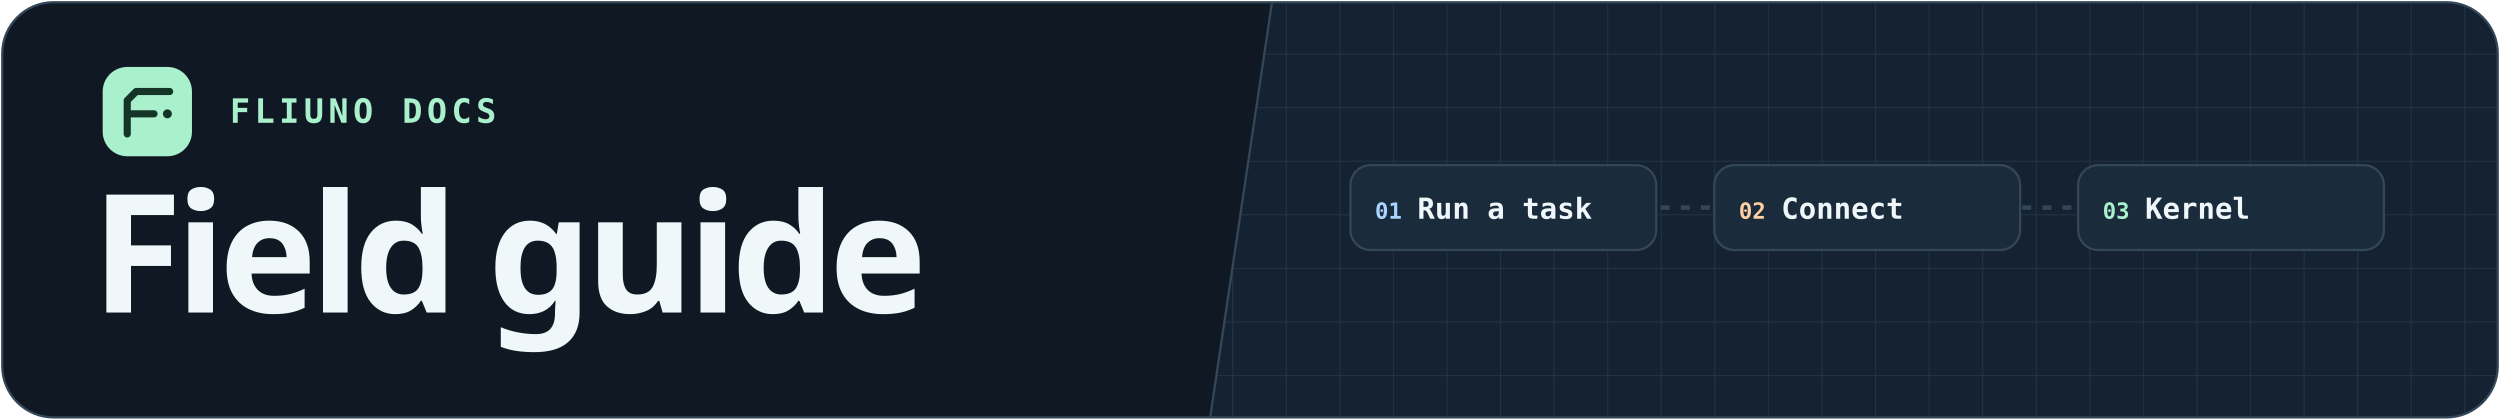
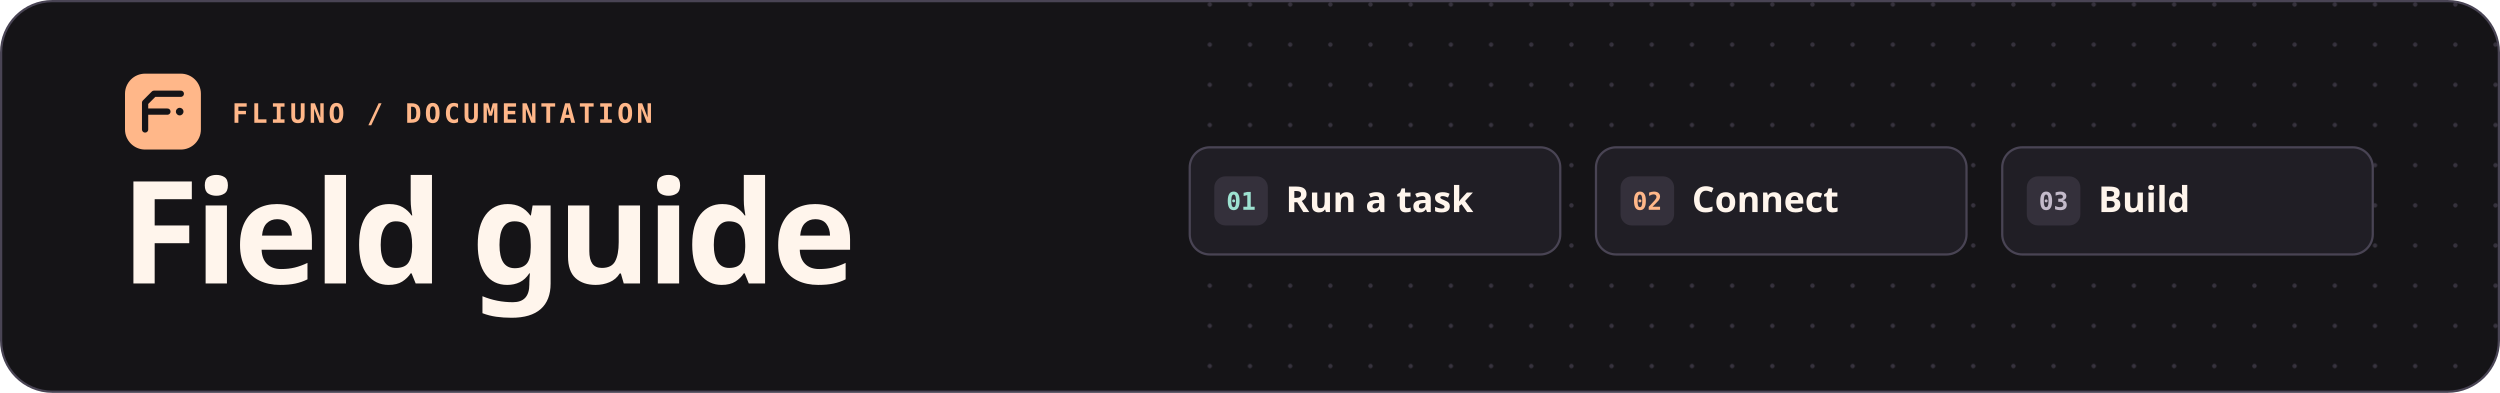
- <svg xmlns="http://www.w3.org/2000/svg" width="1120" height="188" viewBox="0 0 1120 188" role="img" aria-labelledby="title desc">
+ <svg xmlns="http://www.w3.org/2000/svg" width="1120" height="176" viewBox="0 0 1120 176" role="img" aria-labelledby="title desc">
  <defs>
    <clipPath id="frame">
-       <rect x="1" y="1" width="1118" height="186" rx="23" />
+       <rect x="0.5" y="0.5" width="1119" height="175" rx="23" fill="#151417" stroke="none" />
    </clipPath>
-     <pattern id="grid" width="24" height="24" patternUnits="userSpaceOnUse">
-       <path d="M24 0H0v24" fill="none" stroke="#344759" stroke-opacity=".44" />
+     <pattern id="grid" width="18" height="18" patternUnits="userSpaceOnUse">
+       <circle cx="2" cy="2" r="1" fill="#35313c" />
    </pattern>
  </defs>
-   <g clip-path="url(#frame)" fill="#eff7fb" font-family="system-ui, 'Segoe UI', sans-serif">
-     <rect x="0" y="0" width="1120" height="188" rx="23" fill="#101923" />
-     <path fill="#152231" d="M570 0h550v188H542Z" />
-     <path fill="url(#grid)" d="M570 0h550v188H542Z" />
-     <path d="M570 0l-28 188" stroke="#344759" />
-     <g transform="translate(46 30)">
-       <rect x="0" y="0" width="40" height="40" rx="11" fill="#a9f0cd" />
-       <path d="M11 30V15l4-4h15M11 21h12" fill="none" stroke="#153428" stroke-width="3.2" stroke-linecap="round" stroke-linejoin="round" />
-       <circle cx="29" cy="21" r="2" fill="#153428" />
+   <g clip-path="url(#frame)">
+     <rect x="0" y="0" width="1120" height="176" rx="23" fill="#151417" stroke="none" />
+     <rect x="526.4" y="0" width="593.6" height="176" rx="0" fill="url(#grid)" stroke="none" />
+     <g transform="translate(56 33)">
+       <rect x="0" y="0" width="34" height="34" rx="9" fill="#ffb789" stroke="none" />
+       <path d="M9 25V13l4-4h12M9 17h10" fill="none" stroke="#151417" stroke-width="2.8" stroke-linecap="round" stroke-linejoin="round" />
+       <circle cx="24.5" cy="17" r="1.7" fill="#151417" />
    </g>
-     <text x="103" y="55" font-size="15" fill="#a9f0cd" font-weight="700" letter-spacing="2" font-family="ui-monospace, 'Cascadia Mono', Consolas, monospace">FLIUNO DOCS</text>
-     <text x="41" y="140" font-size="74" font-weight="750" letter-spacing="-3">Field guide</text>
-     <path d="M618 93h426" stroke="#344759" stroke-width="2" stroke-dasharray="4 5" />
-     <g transform="translate(605 74)" font-family="ui-monospace, 'Cascadia Mono', Consolas, monospace">
-       <rect x="0" y="0" width="137" height="38" rx="9" fill="#1a2b3b" stroke="#344759" />
-       <text x="11" y="24" font-size="10" fill="#acd4ff" font-weight="700">01</text>
-       <text x="30" y="24" font-size="13" font-weight="700">Run a task</text>
-     </g>
-     <g transform="translate(768 74)" font-family="ui-monospace, 'Cascadia Mono', Consolas, monospace">
-       <rect x="0" y="0" width="137" height="38" rx="9" fill="#1a2b3b" stroke="#344759" />
-       <text x="11" y="24" font-size="10" fill="#ffd0a2" font-weight="700">02</text>
-       <text x="30" y="24" font-size="13" font-weight="700">Connect</text>
-     </g>
-     <g transform="translate(931 74)" font-family="ui-monospace, 'Cascadia Mono', Consolas, monospace">
-       <rect x="0" y="0" width="137" height="38" rx="9" fill="#1a2b3b" stroke="#344759" />
-       <text x="11" y="24" font-size="10" fill="#a9f0cd" font-weight="700">03</text>
-       <text x="30" y="24" font-size="13" font-weight="700">Kernel</text>
-     </g>
+     <text x="104" y="55" font-family="'Cascadia Mono', Consolas, monospace" font-size="12" fill="#ffb789" font-weight="650" letter-spacing="1.4" text-anchor="start">FLIUNO / DOCUMENTATION</text>
+     <text x="54" y="127" font-family="system-ui, 'Segoe UI', sans-serif" font-size="64" fill="#fff5ec" font-weight="750" letter-spacing="-2" text-anchor="start">Field guide</text>
+     <rect x="533" y="66" width="166" height="48" rx="9" fill="#201e25" stroke="#494454" />
+     <rect x="544" y="79" width="24" height="22" rx="5" fill="#34303b" stroke="none" />
+     <text x="556" y="94" font-family="'Cascadia Mono', Consolas, monospace" font-size="11" fill="#9de2d1" font-weight="650" letter-spacing="0" text-anchor="middle">01</text>
+     <text x="576" y="95" font-family="system-ui, 'Segoe UI', sans-serif" font-size="16" fill="#fff5ec" font-weight="650" letter-spacing="0" text-anchor="start">Run a task</text>
+     <rect x="715" y="66" width="166" height="48" rx="9" fill="#201e25" stroke="#494454" />
+     <rect x="726" y="79" width="24" height="22" rx="5" fill="#34303b" stroke="none" />
+     <text x="738" y="94" font-family="'Cascadia Mono', Consolas, monospace" font-size="11" fill="#ffb789" font-weight="650" letter-spacing="0" text-anchor="middle">02</text>
+     <text x="758" y="95" font-family="system-ui, 'Segoe UI', sans-serif" font-size="16" fill="#fff5ec" font-weight="650" letter-spacing="0" text-anchor="start">Connect</text>
+     <rect x="897" y="66" width="166" height="48" rx="9" fill="#201e25" stroke="#494454" />
+     <rect x="908" y="79" width="24" height="22" rx="5" fill="#34303b" stroke="none" />
+     <text x="920" y="94" font-family="'Cascadia Mono', Consolas, monospace" font-size="11" fill="#c3baca" font-weight="650" letter-spacing="0" text-anchor="middle">03</text>
+     <text x="940" y="95" font-family="system-ui, 'Segoe UI', sans-serif" font-size="16" fill="#fff5ec" font-weight="650" letter-spacing="0" text-anchor="start">Build</text>
  </g>
-   <rect x="1" y="1" width="1118" height="186" rx="23" fill="none" stroke="#344759" />
+   <rect x="0.5" y="0.5" width="1119" height="175" rx="23" fill="none" stroke="#494454" />
</svg>
